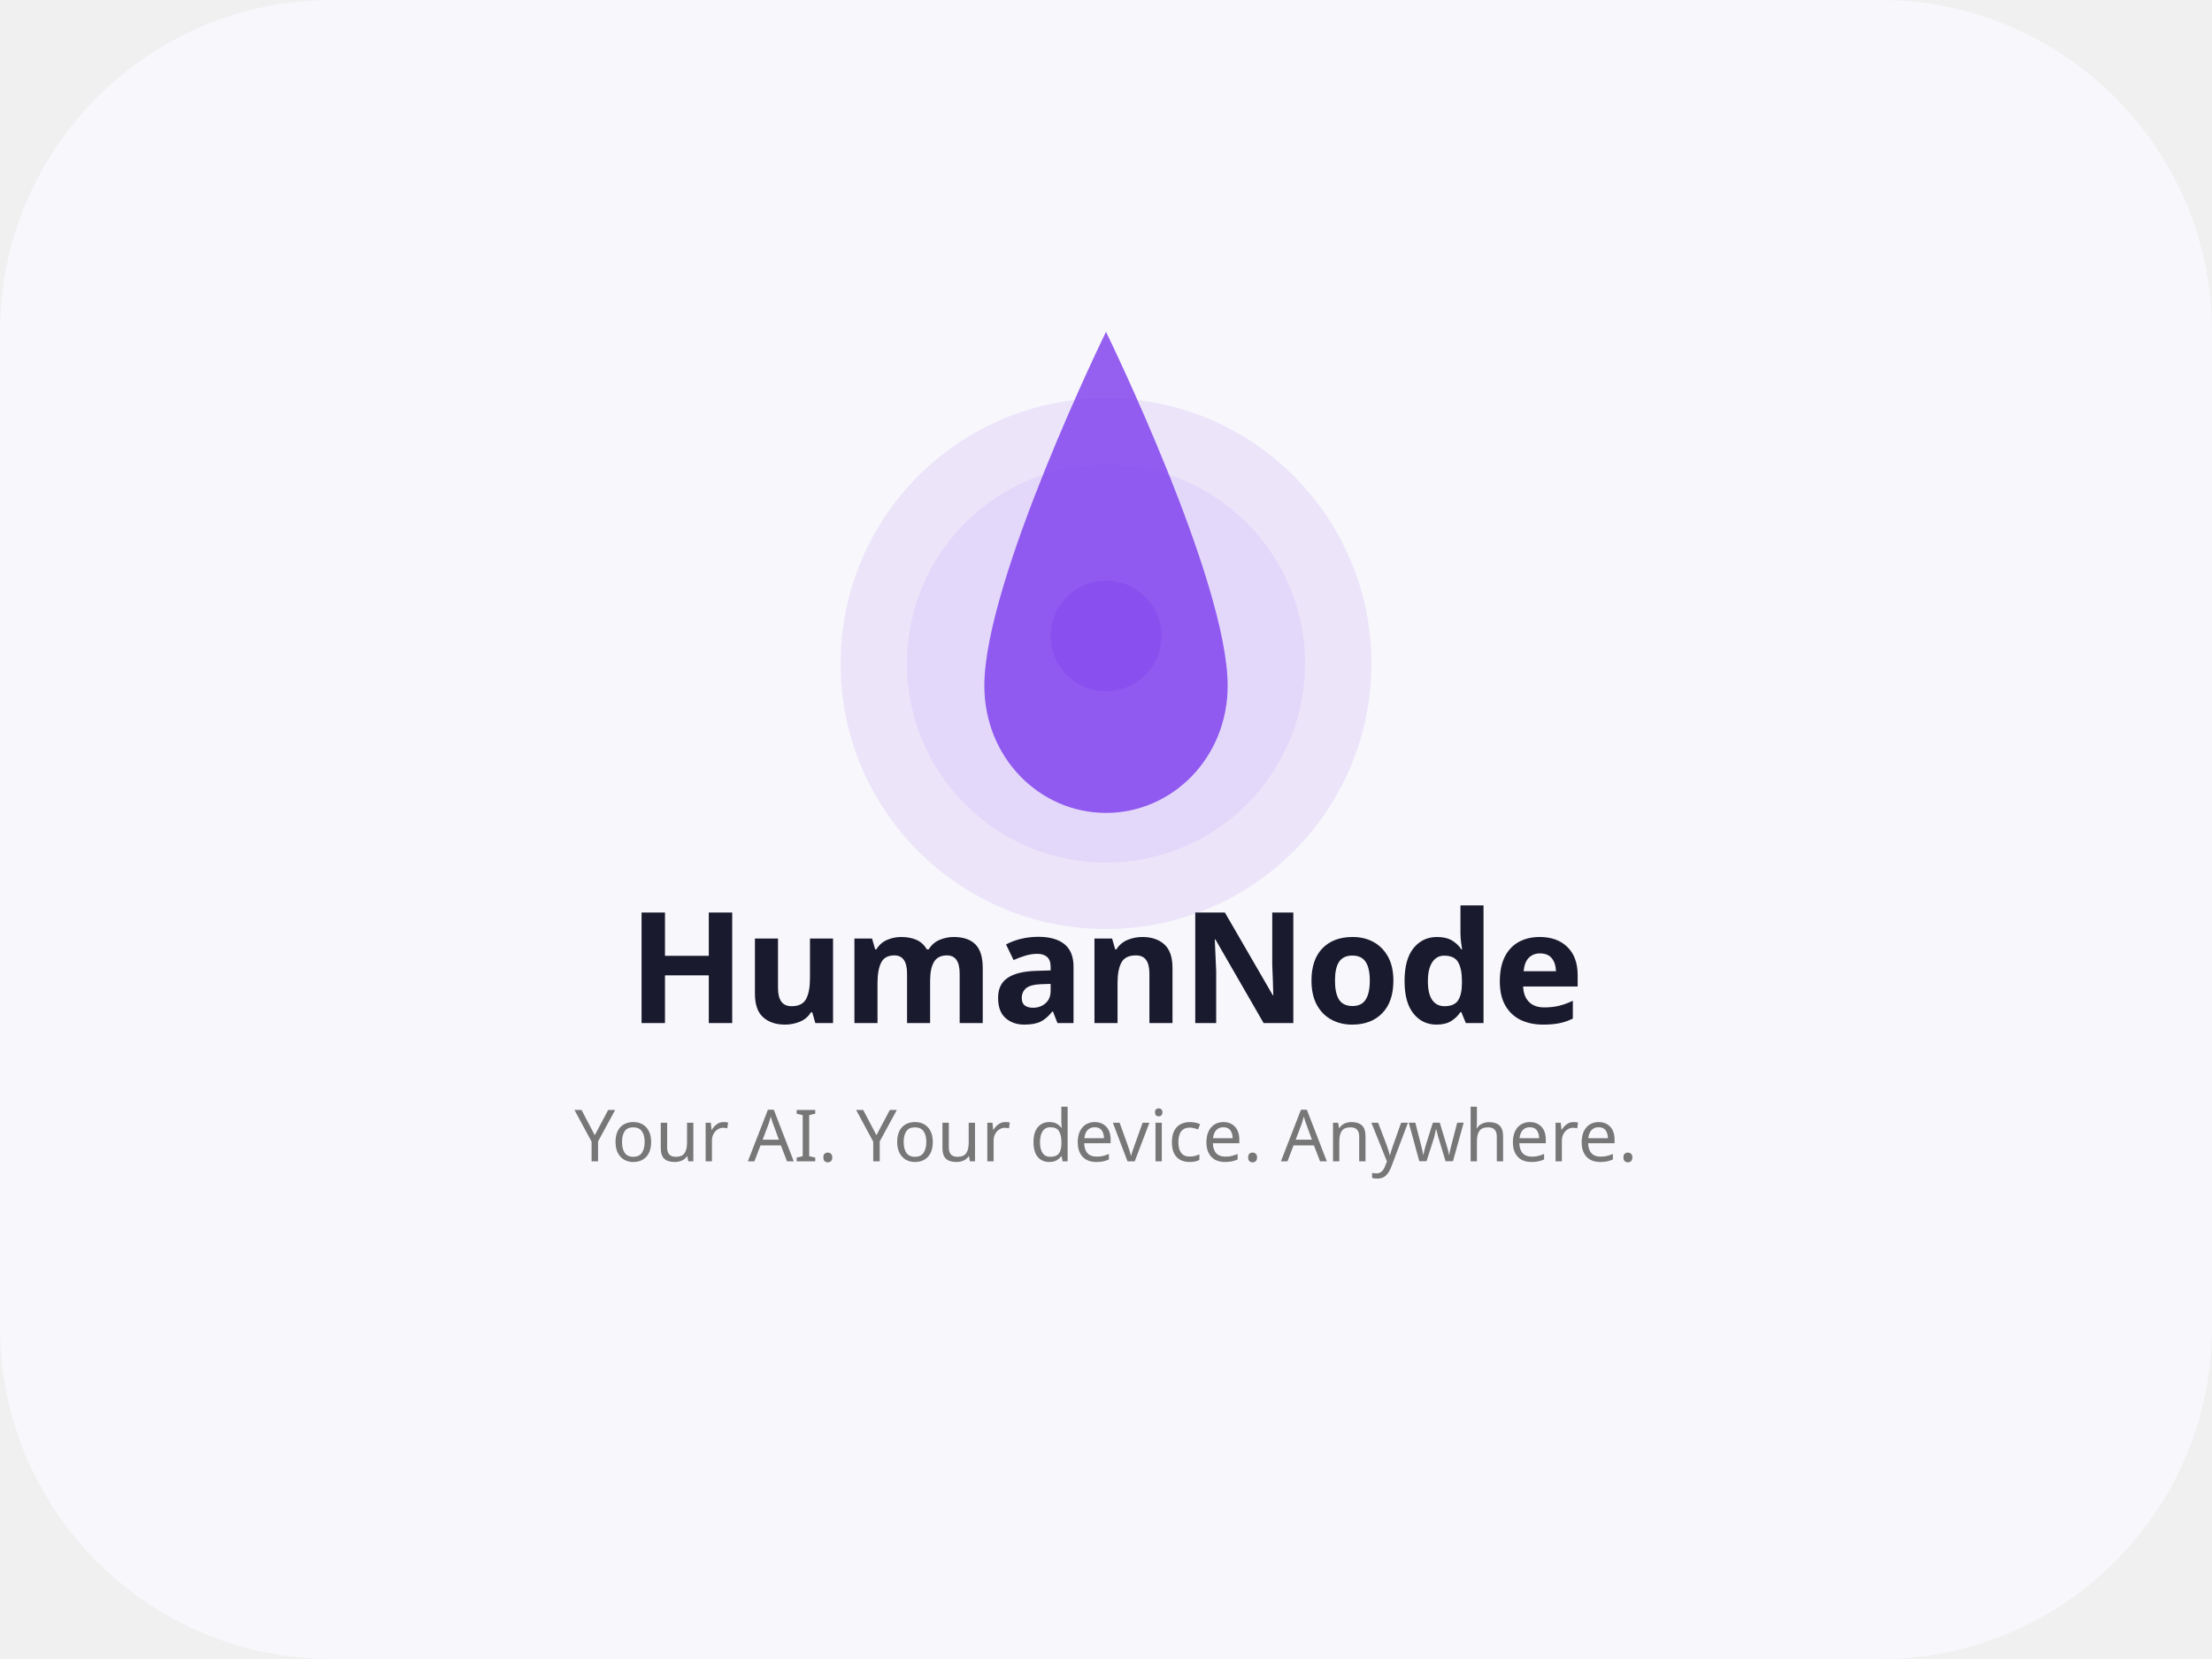
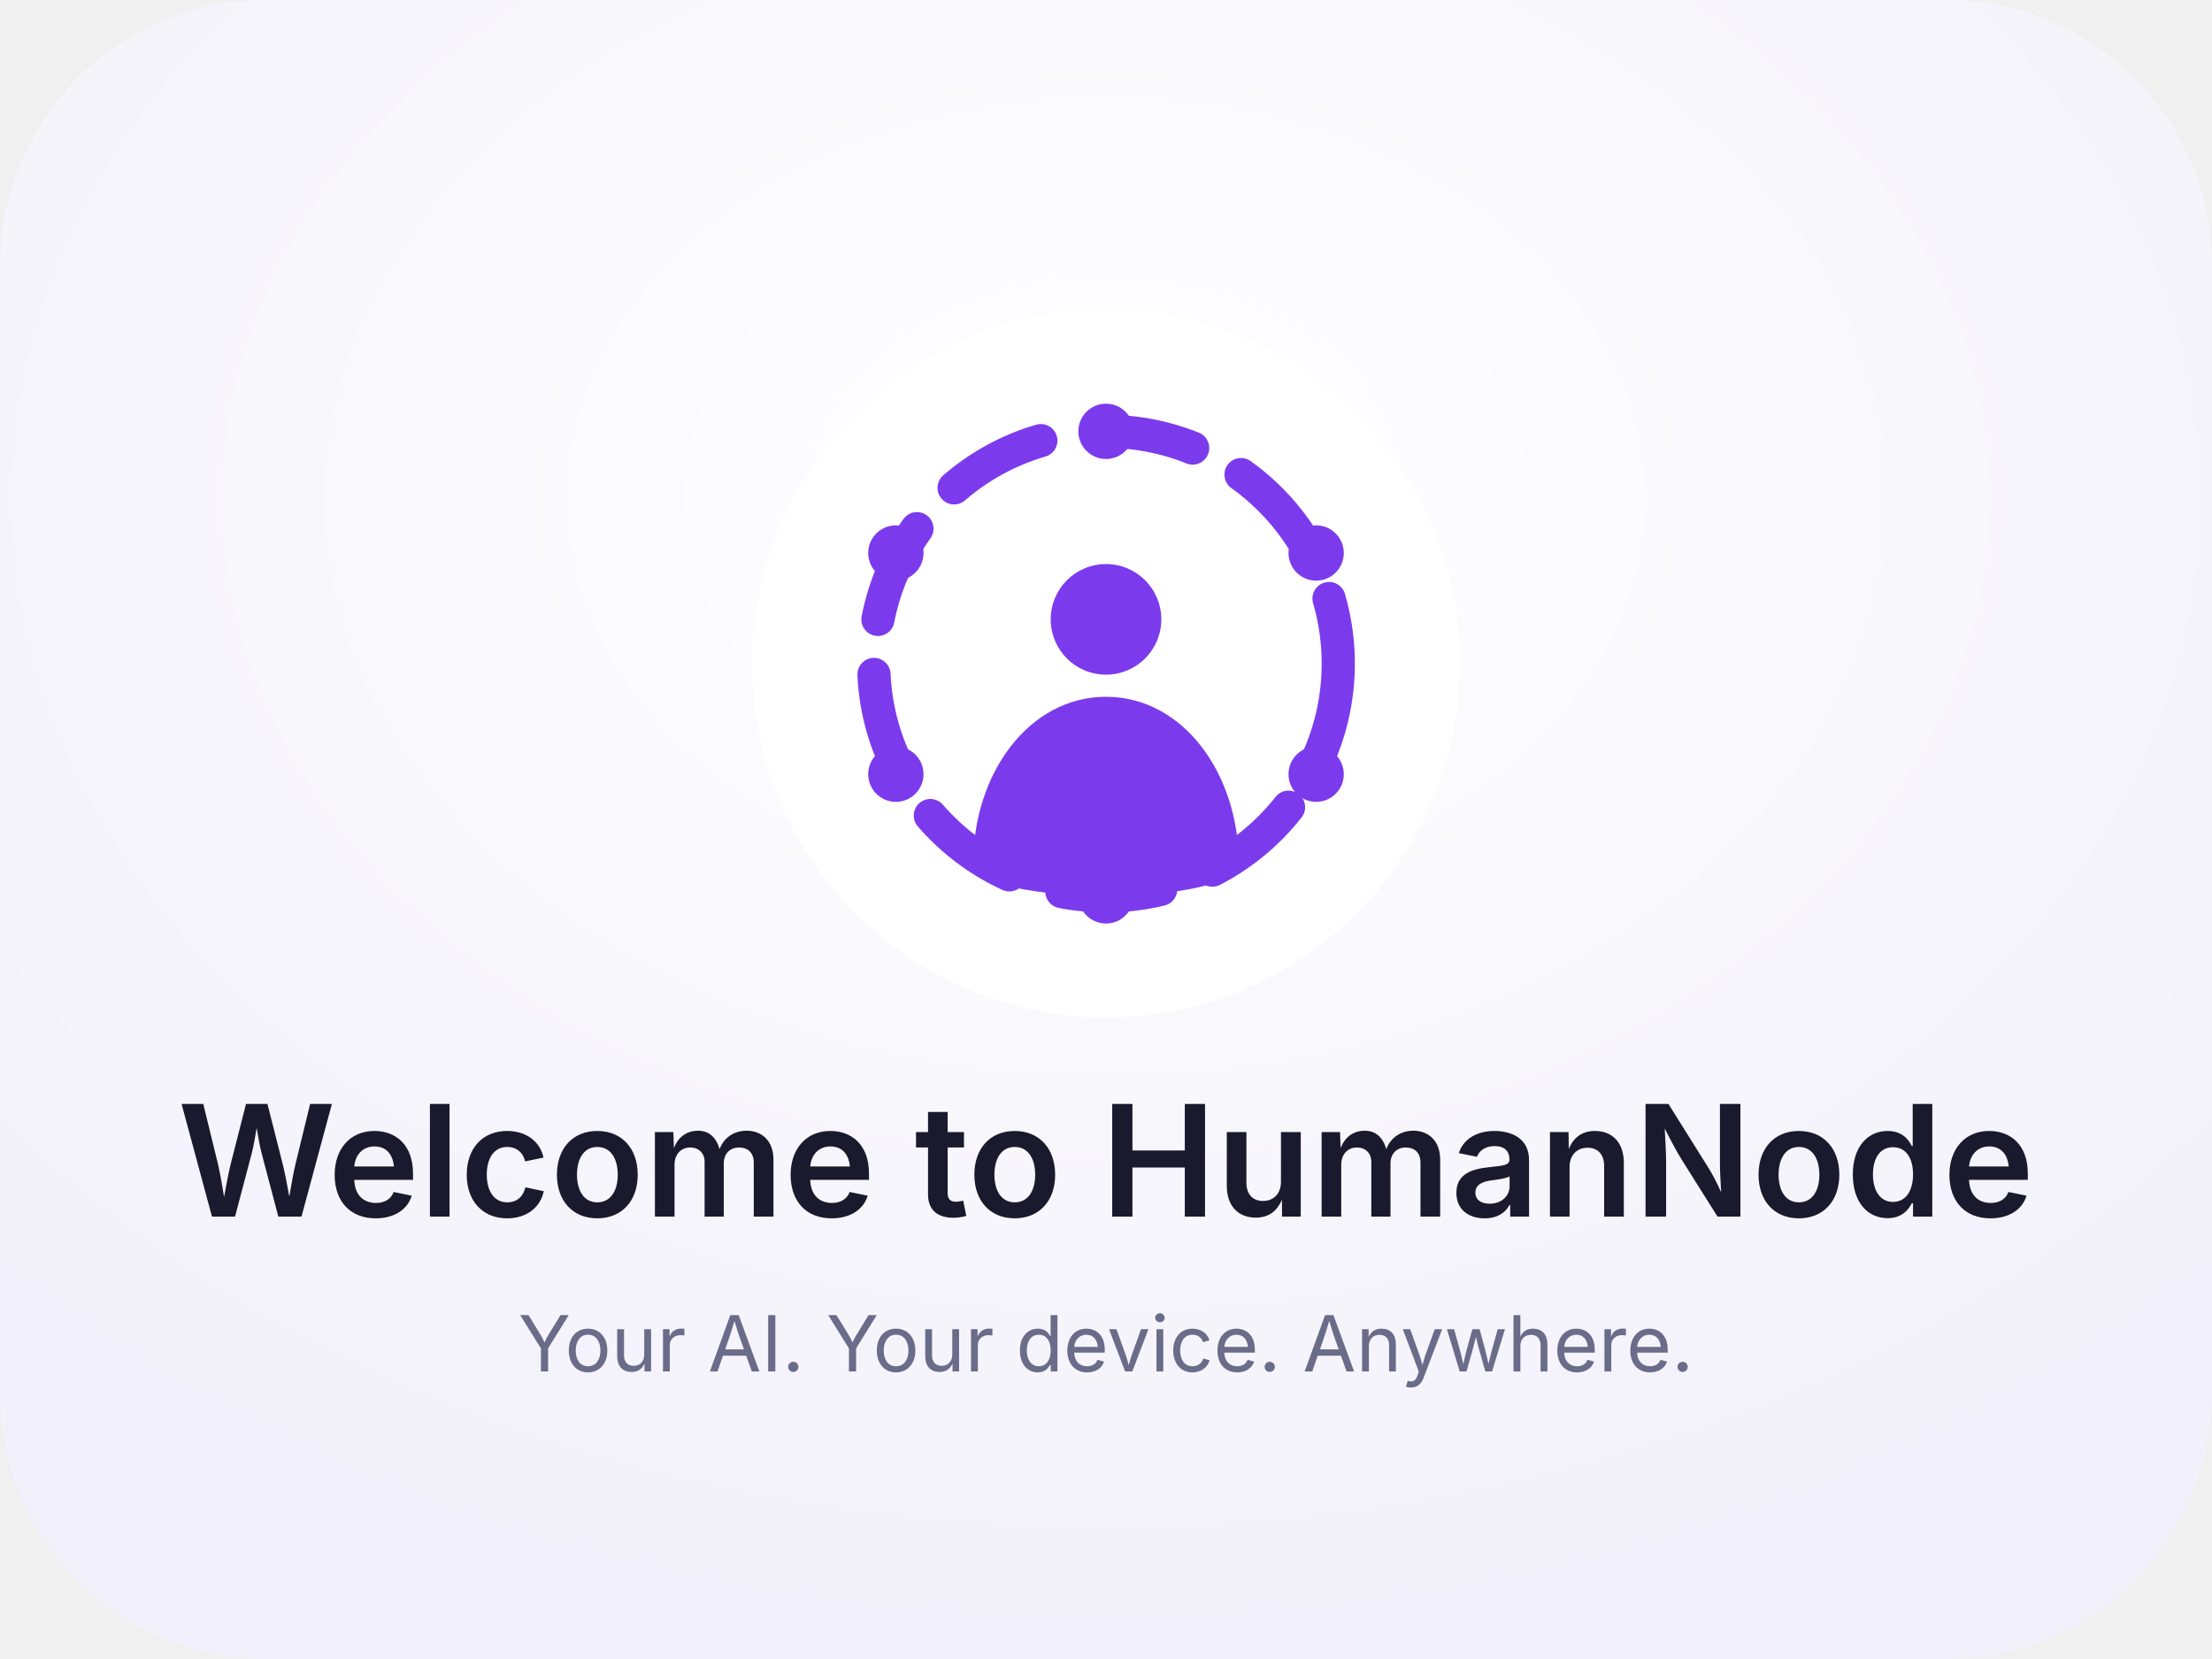
- <svg xmlns="http://www.w3.org/2000/svg" viewBox="0 0 400 300" fill="none">
+ <svg xmlns="http://www.w3.org/2000/svg" viewBox="0 0 400 300">
  <defs>
-     <linearGradient id="bg2" x1="0" y1="0" x2="400" y2="300">
-       <stop offset="0%" stop-color="#F8F7FC" />
-       <stop offset="100%" stop-color="#EDE8F5" />
-     </linearGradient>
+     <radialGradient id="bg" cx="50%" cy="30%" r="70%">
+       <stop offset="0%" stop-color="#FFFFFF" />
+       <stop offset="100%" stop-color="#F2F0FA" />
+     </radialGradient>
+     <style>
+       .pulse {
+         animation: pulse 2.2s ease-in-out infinite;
+         transform-origin: center;
+       }
+ 
+       .delay1 { animation-delay: 0s; }
+       .delay2 { animation-delay: .3s; }
+       .delay3 { animation-delay: .6s; }
+       .delay4 { animation-delay: .9s; }
+       .delay5 { animation-delay: 1.2s; }
+       .delay6 { animation-delay: 1.5s; }
+ 
+       @keyframes pulse {
+         0%   { r: 5; opacity: 1; }
+         50%  { r: 9; opacity: .4; }
+         100% { r: 5; opacity: 1; }
+       }
+     </style>
  </defs>
-   <rect width="400" height="300" rx="60" fill="url(#bg2)" />
-   <circle cx="200" cy="120" r="48" fill="#7C3AED" opacity="0.1" />
-   <circle cx="200" cy="120" r="36" fill="#7C3AED" opacity="0.08" />
-   <path d="M200 60 C200 60 178 105 178 124 C178 137 188 147 200 147 C212 147 222 137 222 124 C222 105 200 60 200 60Z" fill="#7C3AED" opacity="0.8" />
-   <circle cx="200" cy="115" r="10" fill="rgba(124,58,237,0.3)" />
-   <text x="200" y="185" text-anchor="middle" font-family="system-ui, sans-serif" font-size="28" font-weight="800" fill="#1A1A2E" letter-spacing="-0.5">HumanNode</text>
-   <text x="200" y="210" text-anchor="middle" font-family="system-ui, sans-serif" font-size="13" fill="#777">Your AI. Your device. Anywhere.</text>
+   <rect width="400" height="300" rx="48" fill="url(#bg)" />
+   <circle cx="200" cy="120" r="64" fill="#FFFFFF" />
+   <circle cx="200" cy="120" r="42" fill="none" stroke="#7C3AED" stroke-width="6" stroke-linecap="round" stroke-dasharray="18 10" />
+   <circle cx="200" cy="78" r="5" fill="#7C3AED" class="pulse delay1" />
+   <circle cx="238" cy="100" r="5" fill="#7C3AED" class="pulse delay2" />
+   <circle cx="238" cy="140" r="5" fill="#7C3AED" class="pulse delay3" />
+   <circle cx="200" cy="162" r="5" fill="#7C3AED" class="pulse delay4" />
+   <circle cx="162" cy="140" r="5" fill="#7C3AED" class="pulse delay5" />
+   <circle cx="162" cy="100" r="5" fill="#7C3AED" class="pulse delay6" />
+   <circle cx="200" cy="112" r="10" fill="#7C3AED" />
+   <path d="M200 126        C186 126 176 140 176 156        C176 164 224 164 224 156        C224 140 214 126 200 126Z" fill="#7C3AED" />
+   <text x="200" y="220" text-anchor="middle" font-size="28" font-weight="600" fill="#1A1A2E" font-family="Inter, Helvetica, Arial, sans-serif">
+     Welcome to HumanNode
+   </text>
+   <text x="200" y="248" text-anchor="middle" font-size="14" fill="#6B6B8A" font-family="Inter, Helvetica, Arial, sans-serif">
+     Your AI. Your device. Anywhere.
+   </text>
</svg>
